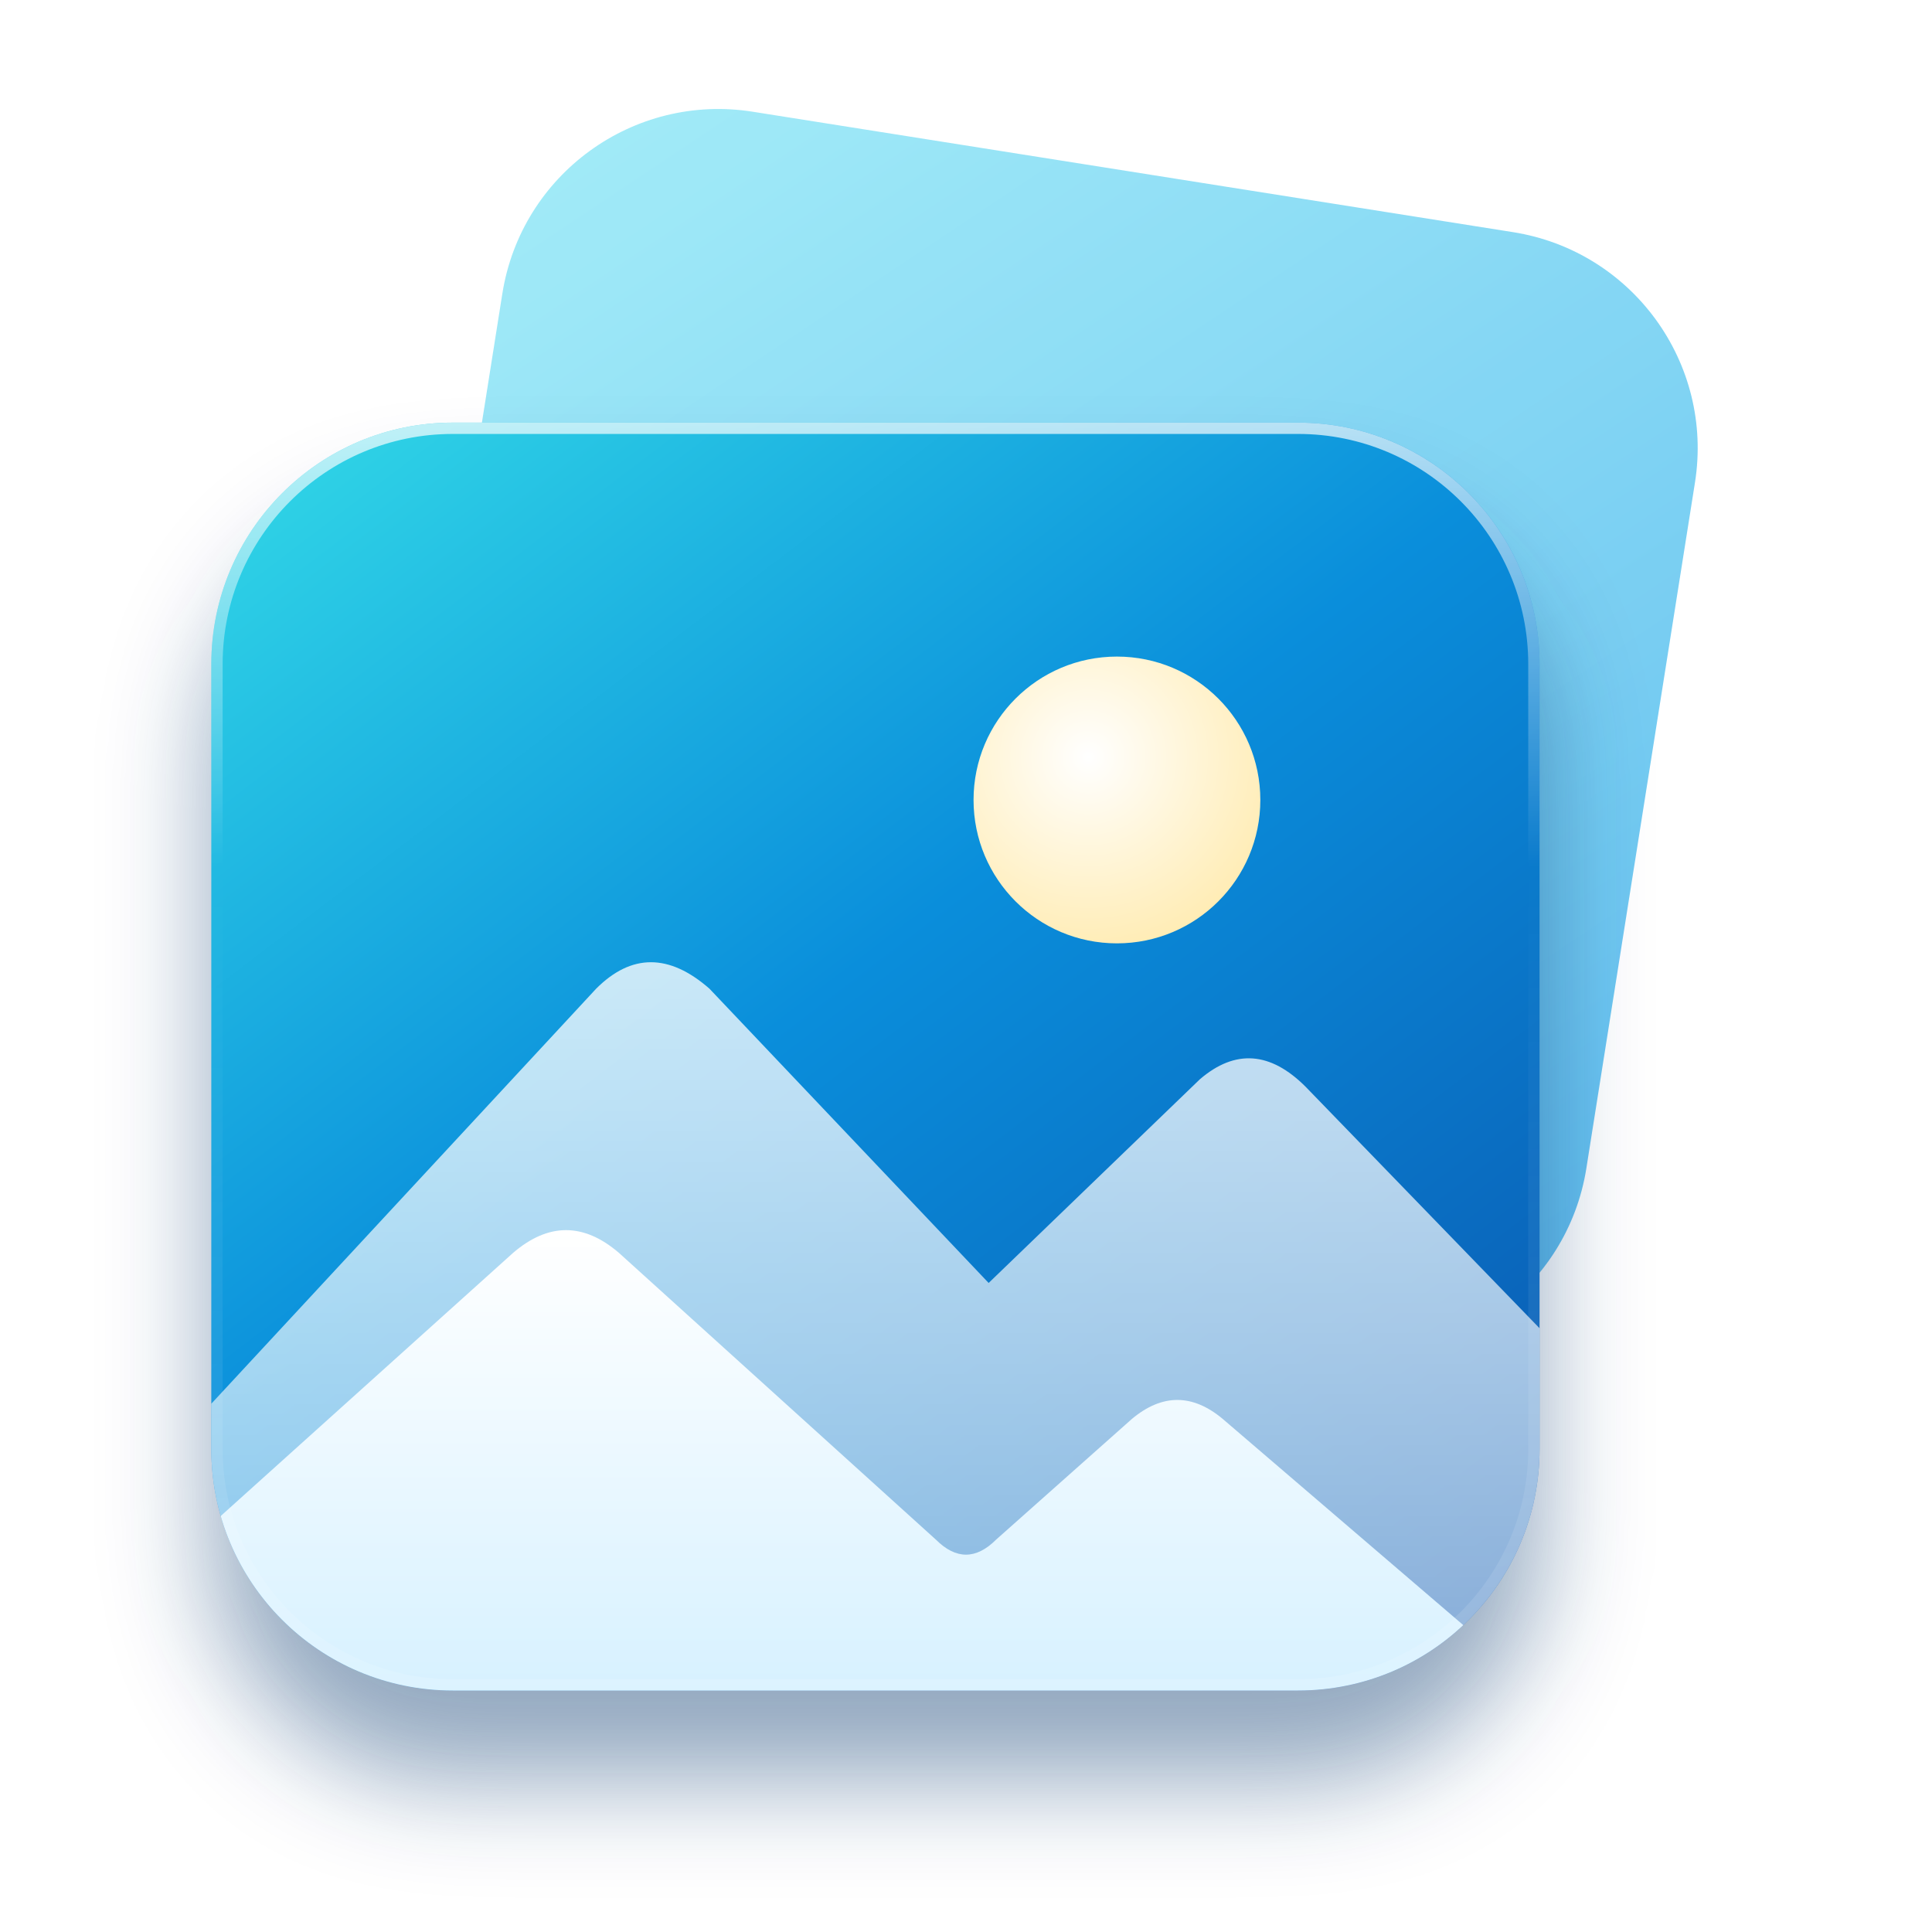
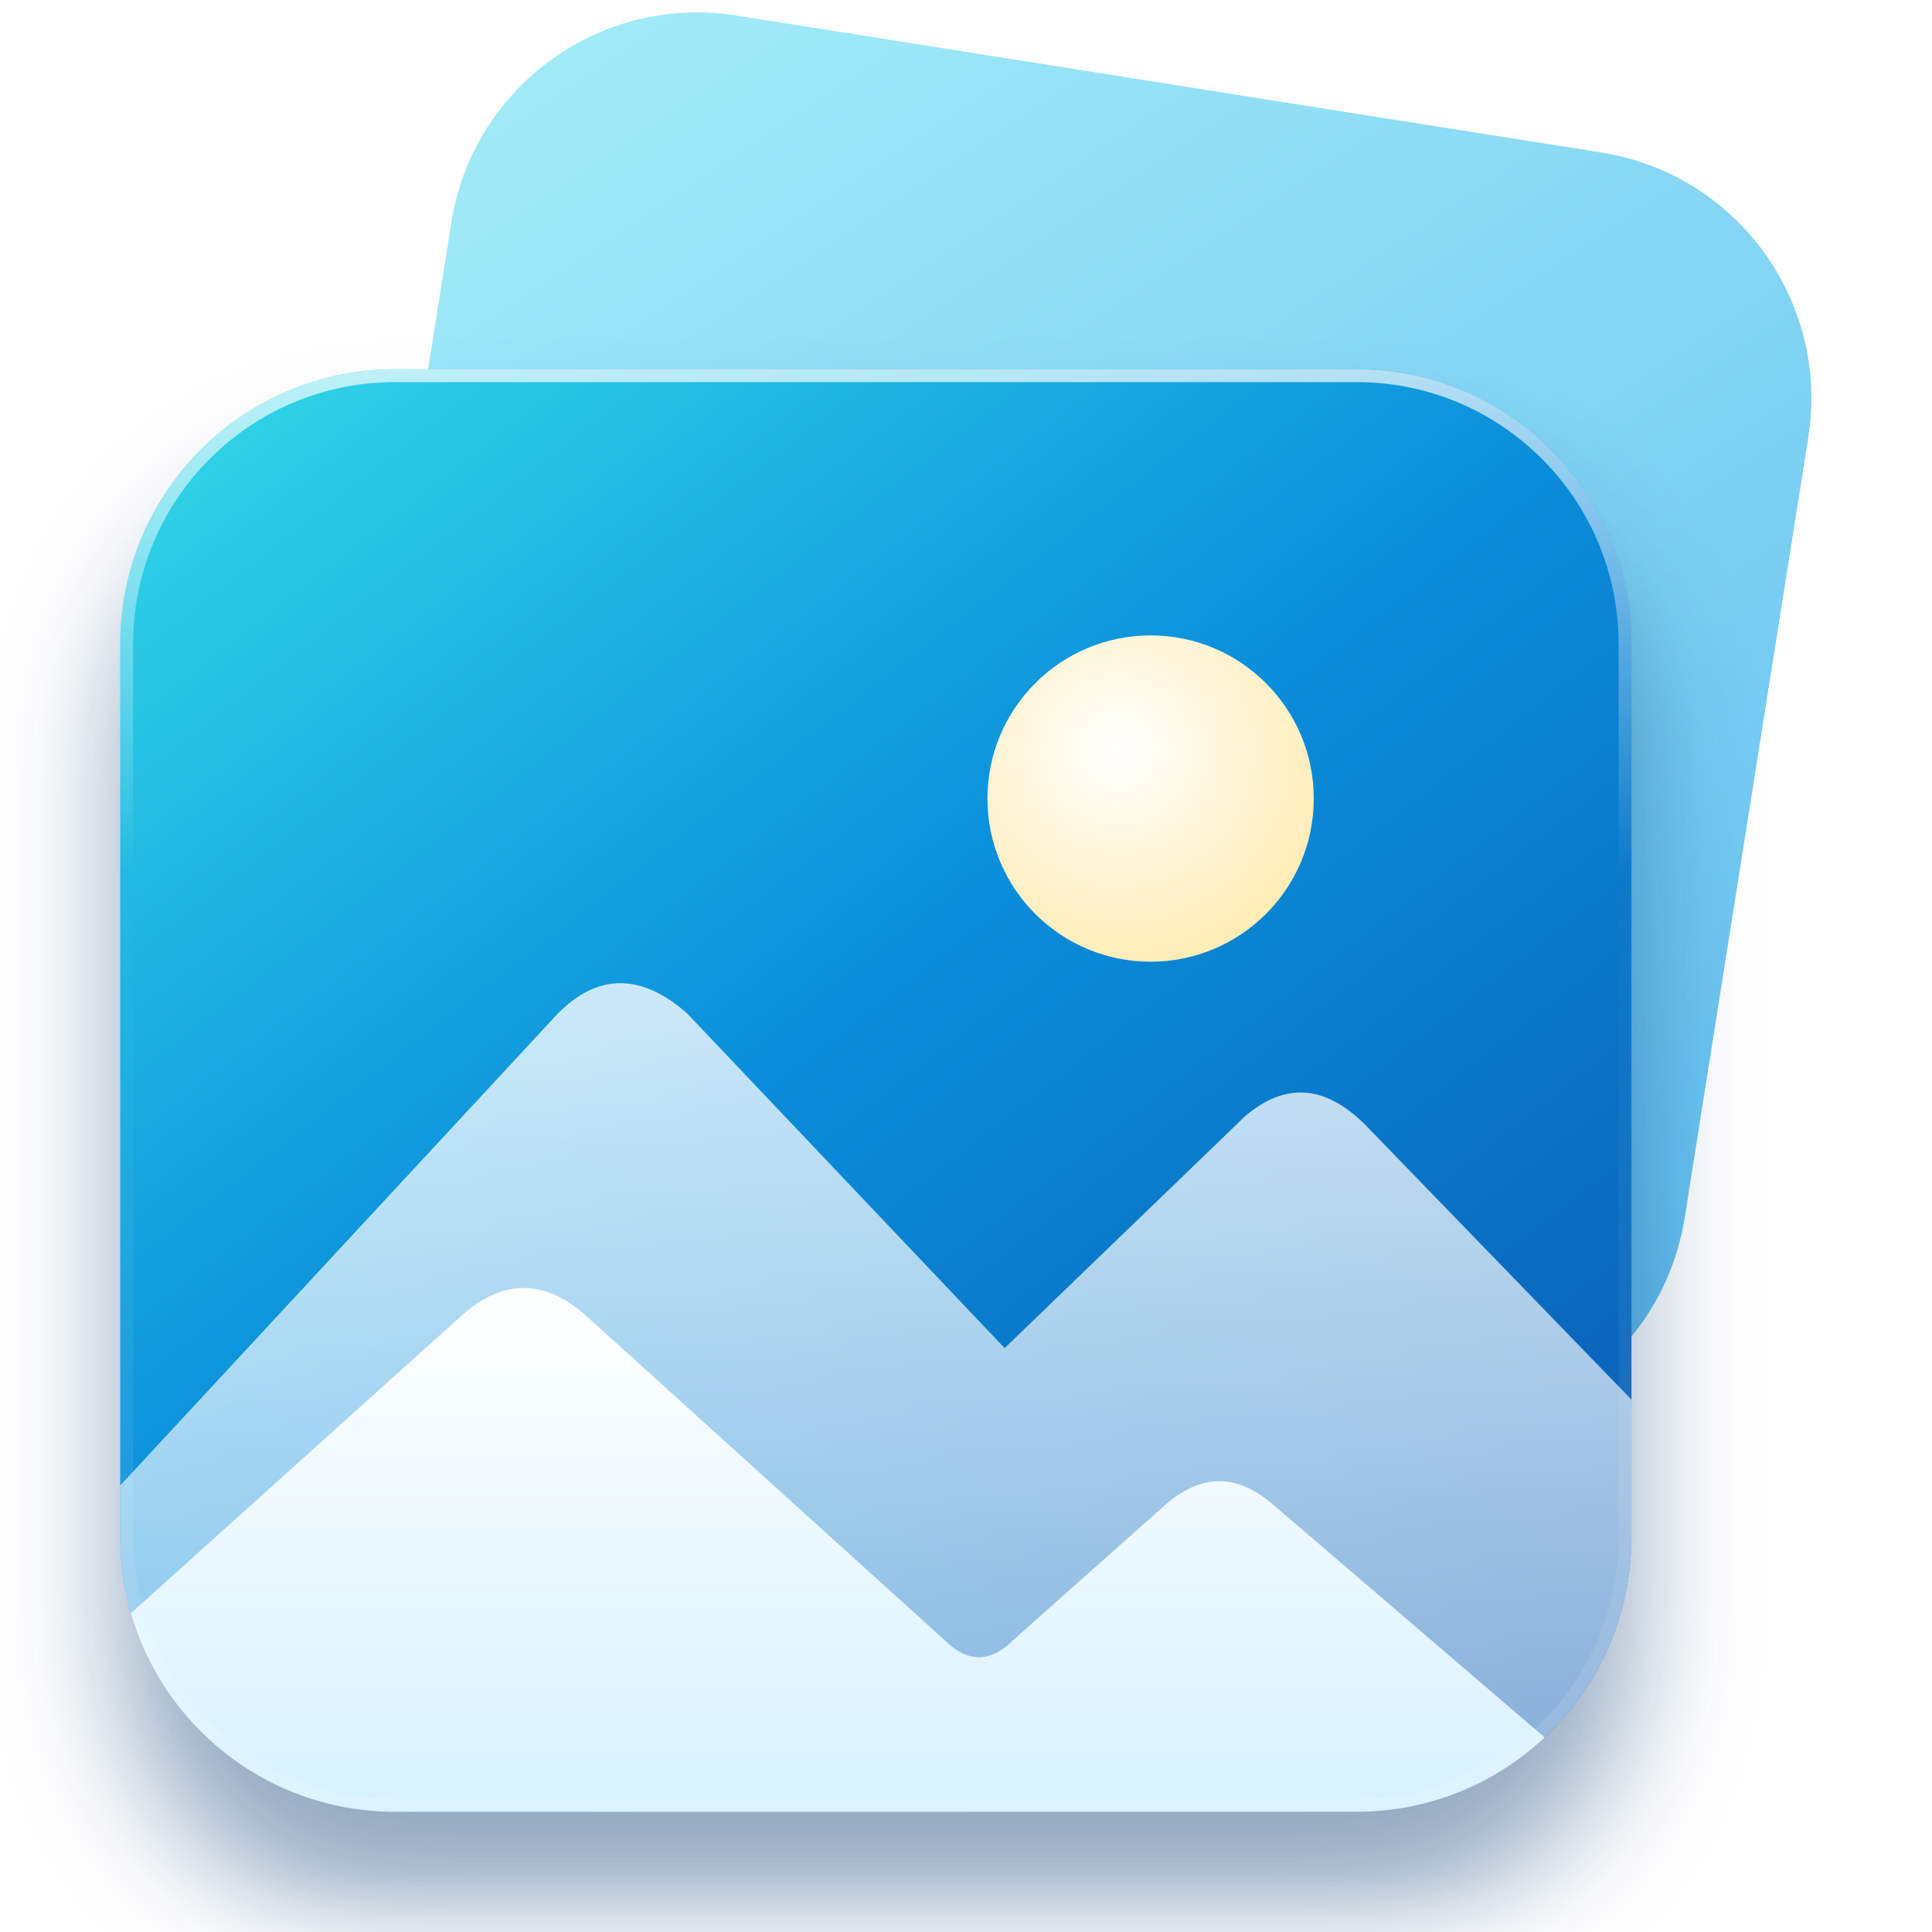
- <svg xmlns="http://www.w3.org/2000/svg" viewBox="0 0 512 512" width="512" height="512">
+ <svg xmlns="http://www.w3.org/2000/svg" viewBox="28 26 450 450" width="512" height="512">
  <defs>
    <linearGradient id="back" x1="0" y1="0" x2="1" y2="1">
      <stop offset="0" stop-color="#9BEBF7" />
      <stop offset="1" stop-color="#4FB6EE" />
    </linearGradient>
    <linearGradient id="front" x1="0.1" y1="0" x2="0.9" y2="1">
      <stop offset="0" stop-color="#2FD3E6" />
      <stop offset=".45" stop-color="#0A8EDB" />
      <stop offset="1" stop-color="#0A57B0" />
    </linearGradient>
    <linearGradient id="rim" x1="0" y1="0" x2="0" y2="1">
      <stop offset="0" stop-color="#fff" stop-opacity=".7" />
      <stop offset=".35" stop-color="#fff" stop-opacity="0" />
      <stop offset="1" stop-color="#fff" stop-opacity=".12" />
    </linearGradient>
    <linearGradient id="m1" x1="0" y1="0" x2="0" y2="1">
      <stop offset="0" stop-color="#fff" />
      <stop offset="1" stop-color="#D7F1FF" />
    </linearGradient>
    <linearGradient id="m2" x1="0" y1="0" x2="0" y2="1">
      <stop offset="0" stop-color="#fff" stop-opacity=".78" />
      <stop offset="1" stop-color="#fff" stop-opacity=".5" />
    </linearGradient>
    <radialGradient id="sun" cx=".4" cy=".35" r=".8">
      <stop offset="0" stop-color="#FFFFFF" />
      <stop offset="1" stop-color="#FFE9A8" />
    </radialGradient>
    <filter id="blur" x="-30%" y="-30%" width="160%" height="170%">
      <feGaussianBlur stdDeviation="14" />
    </filter>
    <clipPath id="card">
      <rect x="56" y="112" width="352" height="336" rx="64" />
    </clipPath>
  </defs>
  <g transform="rotate(9 330 190)">
    <rect x="118" y="52" width="320" height="300" rx="58" fill="url(#back)" opacity=".9" />
  </g>
  <rect x="56" y="136" width="352" height="336" rx="64" fill="#04336B" opacity=".42" filter="url(#blur)" />
  <rect x="56" y="112" width="352" height="336" rx="64" fill="url(#front)" />
  <g clip-path="url(#card)">
    <circle cx="296" cy="212" r="38" fill="url(#sun)" />
    <path d="M56 448 L56 372 L158 262 Q172 248 188 262 L262 340 L318 286 Q332 274 346 288 L408 352 L408 448 Z" fill="url(#m2)" />
    <path d="M56 448 L56 404 L136 332 Q150 320 164 332 L248 408 Q256 416 264 408 L300 376 Q312 366 324 376 L408 448 Z" fill="url(#m1)" />
  </g>
  <rect x="57.500" y="113.500" width="349" height="333" rx="62.500" fill="none" stroke="url(#rim)" stroke-width="3" />
</svg>
